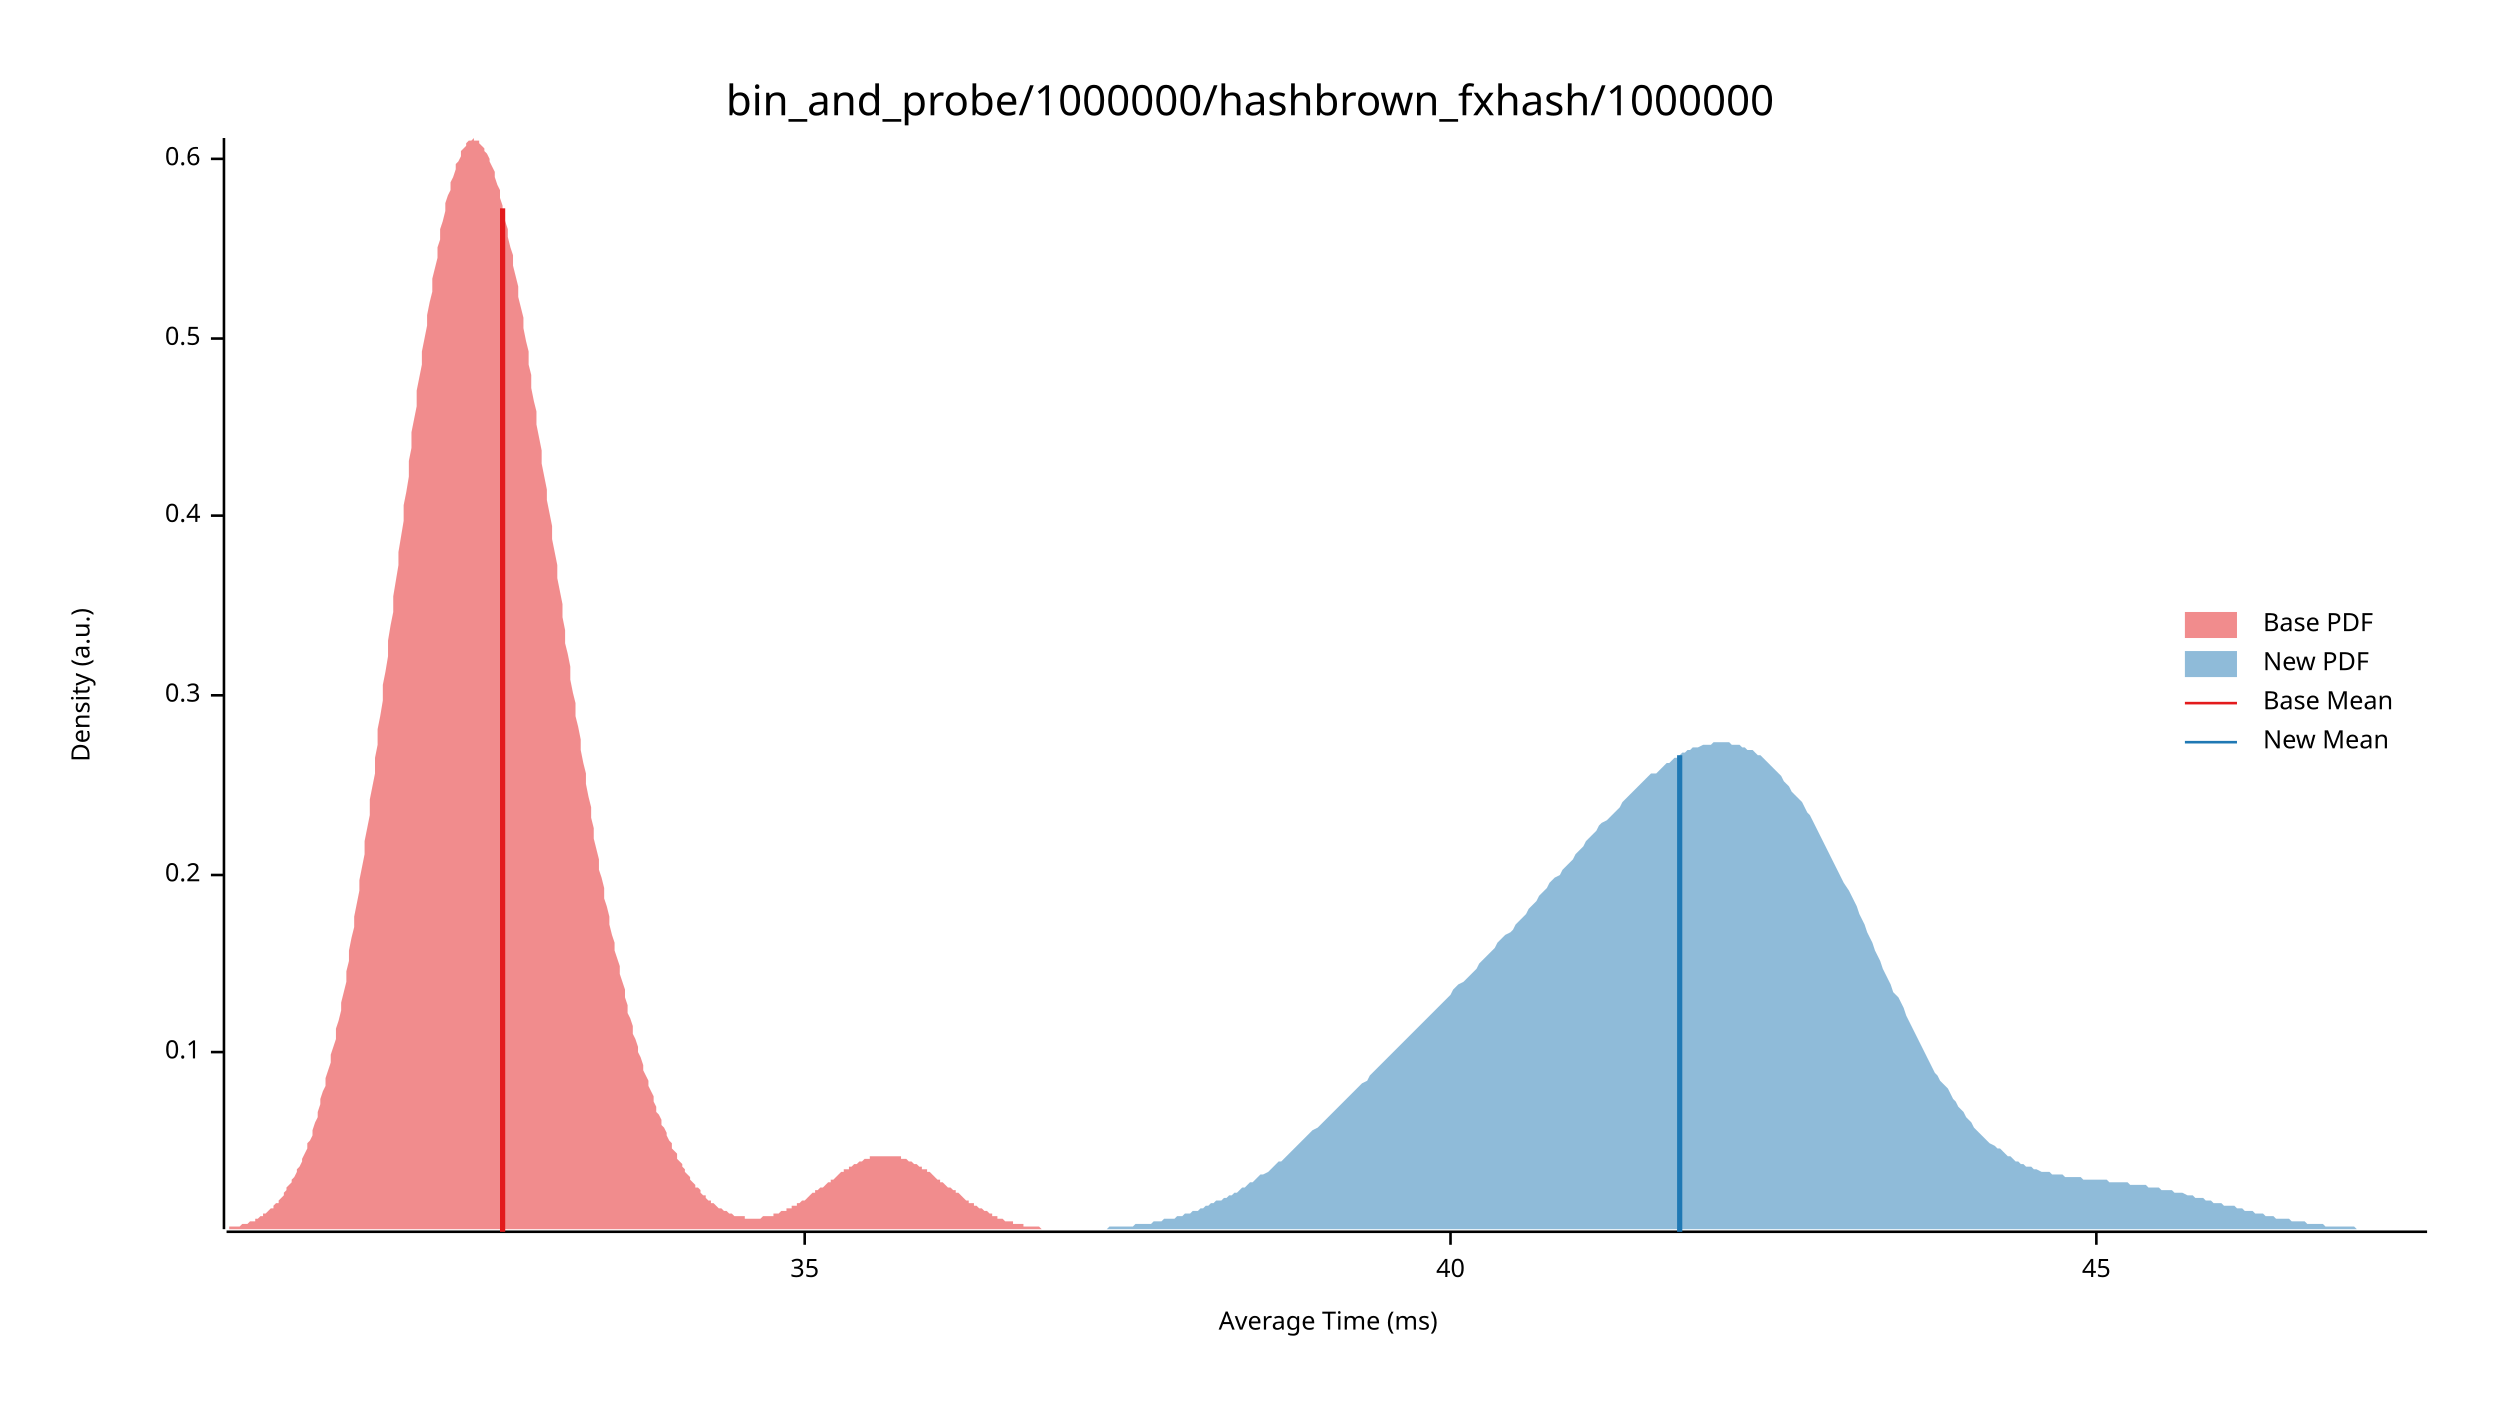
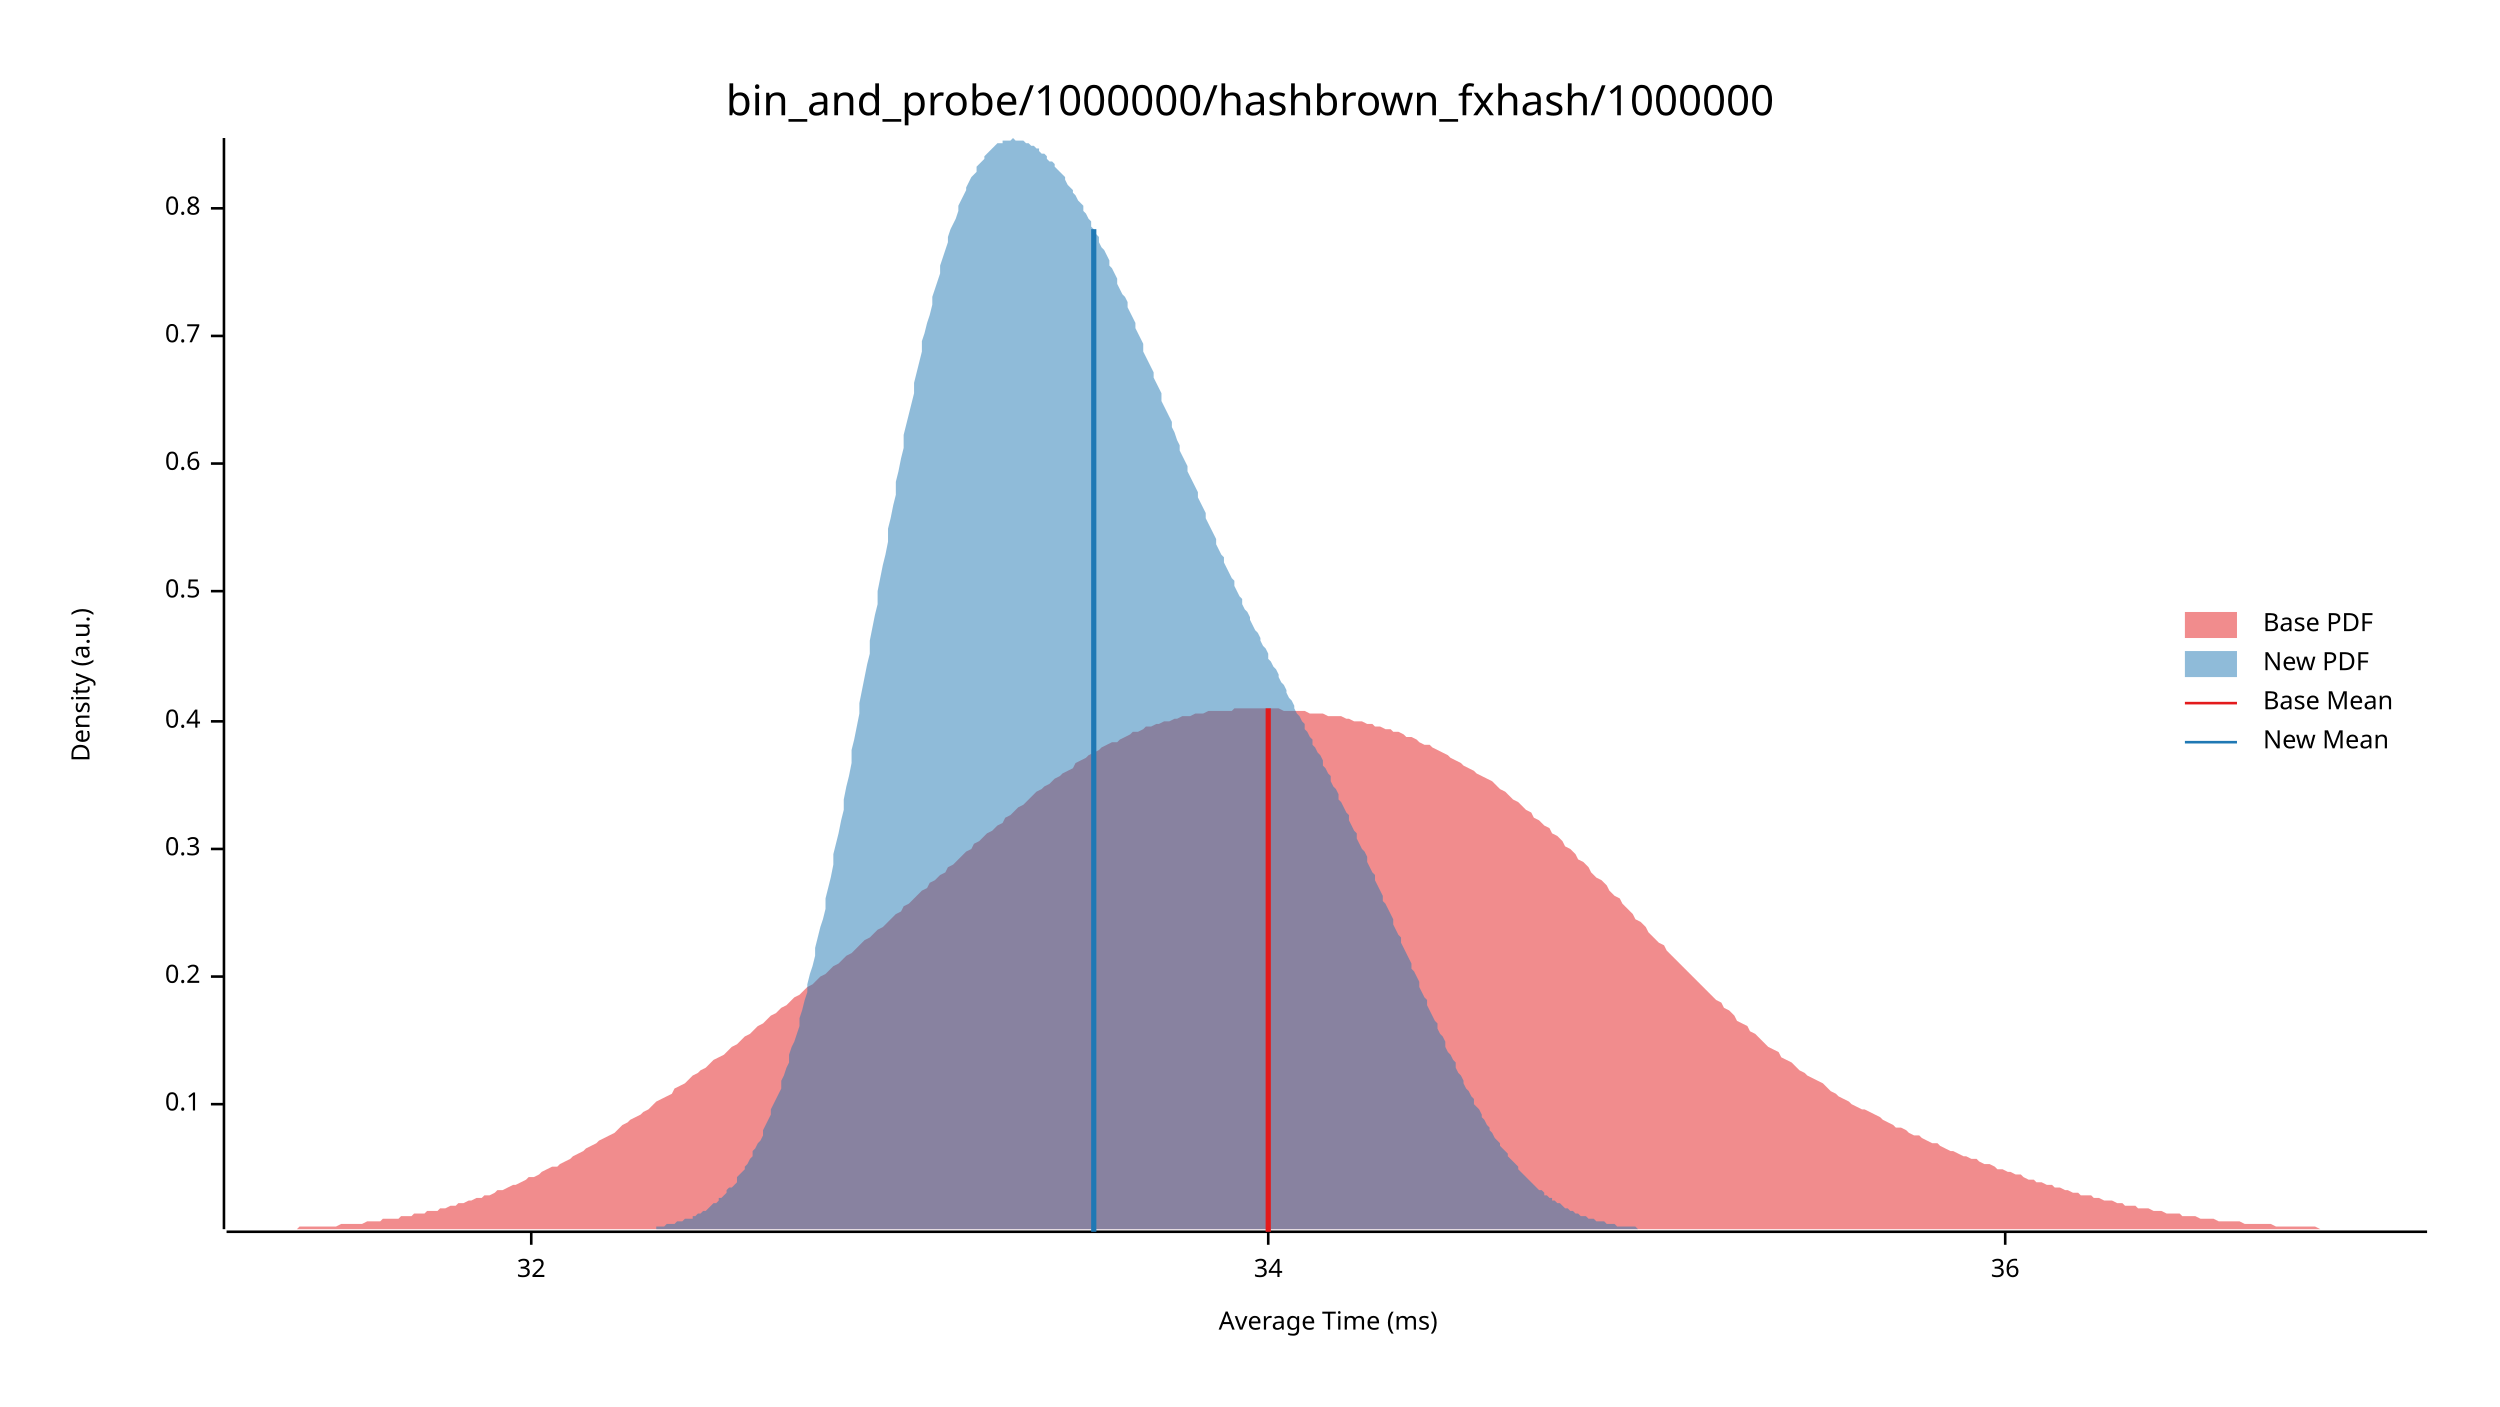
<svg xmlns="http://www.w3.org/2000/svg" width="960" height="540" viewBox="0 0 960 540">
  <text x="480" y="32" dy="0.76em" text-anchor="middle" font-family="sans-serif" font-size="16.129" opacity="1" fill="#000000">
bin_and_probe/1000000/hashbrown_fxhash/1000000
</text>
  <text x="27" y="263" dy="0.76em" text-anchor="middle" font-family="sans-serif" font-size="9.677" opacity="1" fill="#000000" transform="rotate(270, 27, 263)">
Density (a.u.)
</text>
  <text x="510" y="513" dy="-0.5ex" text-anchor="middle" font-family="sans-serif" font-size="9.677" opacity="1" fill="#000000">
Average Time (ms)
</text>
  <polyline fill="none" opacity="1" stroke="#000000" stroke-width="1" points="86,53 86,472 " />
-   <text x="77" y="404" dy="0.5ex" text-anchor="end" font-family="sans-serif" font-size="9.677" opacity="1" fill="#000000">
+   <text x="77" y="424" dy="0.5ex" text-anchor="end" font-family="sans-serif" font-size="9.677" opacity="1" fill="#000000">
0.1
</text>
-   <polyline fill="none" opacity="1" stroke="#000000" stroke-width="1" points="81,404 86,404 " />
-   <text x="77" y="336" dy="0.5ex" text-anchor="end" font-family="sans-serif" font-size="9.677" opacity="1" fill="#000000">
+   <polyline fill="none" opacity="1" stroke="#000000" stroke-width="1" points="81,424 86,424 " />
+   <text x="77" y="375" dy="0.5ex" text-anchor="end" font-family="sans-serif" font-size="9.677" opacity="1" fill="#000000">
0.2
</text>
-   <polyline fill="none" opacity="1" stroke="#000000" stroke-width="1" points="81,336 86,336 " />
-   <text x="77" y="267" dy="0.5ex" text-anchor="end" font-family="sans-serif" font-size="9.677" opacity="1" fill="#000000">
+   <polyline fill="none" opacity="1" stroke="#000000" stroke-width="1" points="81,375 86,375 " />
+   <text x="77" y="326" dy="0.5ex" text-anchor="end" font-family="sans-serif" font-size="9.677" opacity="1" fill="#000000">
0.3
</text>
-   <polyline fill="none" opacity="1" stroke="#000000" stroke-width="1" points="81,267 86,267 " />
-   <text x="77" y="198" dy="0.5ex" text-anchor="end" font-family="sans-serif" font-size="9.677" opacity="1" fill="#000000">
+   <polyline fill="none" opacity="1" stroke="#000000" stroke-width="1" points="81,326 86,326 " />
+   <text x="77" y="277" dy="0.5ex" text-anchor="end" font-family="sans-serif" font-size="9.677" opacity="1" fill="#000000">
0.4
</text>
-   <polyline fill="none" opacity="1" stroke="#000000" stroke-width="1" points="81,198 86,198 " />
-   <text x="77" y="130" dy="0.5ex" text-anchor="end" font-family="sans-serif" font-size="9.677" opacity="1" fill="#000000">
+   <polyline fill="none" opacity="1" stroke="#000000" stroke-width="1" points="81,277 86,277 " />
+   <text x="77" y="227" dy="0.5ex" text-anchor="end" font-family="sans-serif" font-size="9.677" opacity="1" fill="#000000">
0.5
</text>
-   <polyline fill="none" opacity="1" stroke="#000000" stroke-width="1" points="81,130 86,130 " />
-   <text x="77" y="61" dy="0.5ex" text-anchor="end" font-family="sans-serif" font-size="9.677" opacity="1" fill="#000000">
+   <polyline fill="none" opacity="1" stroke="#000000" stroke-width="1" points="81,227 86,227 " />
+   <text x="77" y="178" dy="0.5ex" text-anchor="end" font-family="sans-serif" font-size="9.677" opacity="1" fill="#000000">
0.6
</text>
-   <polyline fill="none" opacity="1" stroke="#000000" stroke-width="1" points="81,61 86,61 " />
+   <polyline fill="none" opacity="1" stroke="#000000" stroke-width="1" points="81,178 86,178 " />
+   <text x="77" y="129" dy="0.5ex" text-anchor="end" font-family="sans-serif" font-size="9.677" opacity="1" fill="#000000">
+ 0.7
+ </text>
+   <polyline fill="none" opacity="1" stroke="#000000" stroke-width="1" points="81,129 86,129 " />
+   <text x="77" y="80" dy="0.5ex" text-anchor="end" font-family="sans-serif" font-size="9.677" opacity="1" fill="#000000">
+ 0.8
+ </text>
+   <polyline fill="none" opacity="1" stroke="#000000" stroke-width="1" points="81,80 86,80 " />
  <polyline fill="none" opacity="1" stroke="#000000" stroke-width="1" points="87,473 932,473 " />
-   <text x="309" y="483" dy="0.76em" text-anchor="middle" font-family="sans-serif" font-size="9.677" opacity="1" fill="#000000">
- 35
+   <text x="204" y="483" dy="0.76em" text-anchor="middle" font-family="sans-serif" font-size="9.677" opacity="1" fill="#000000">
+ 32
</text>
-   <polyline fill="none" opacity="1" stroke="#000000" stroke-width="1" points="309,473 309,478 " />
-   <text x="557" y="483" dy="0.76em" text-anchor="middle" font-family="sans-serif" font-size="9.677" opacity="1" fill="#000000">
- 40
+   <polyline fill="none" opacity="1" stroke="#000000" stroke-width="1" points="204,473 204,478 " />
+   <text x="487" y="483" dy="0.76em" text-anchor="middle" font-family="sans-serif" font-size="9.677" opacity="1" fill="#000000">
+ 34
</text>
-   <polyline fill="none" opacity="1" stroke="#000000" stroke-width="1" points="557,473 557,478 " />
-   <text x="805" y="483" dy="0.76em" text-anchor="middle" font-family="sans-serif" font-size="9.677" opacity="1" fill="#000000">
- 45
+   <polyline fill="none" opacity="1" stroke="#000000" stroke-width="1" points="487,473 487,478 " />
+   <text x="770" y="483" dy="0.76em" text-anchor="middle" font-family="sans-serif" font-size="9.677" opacity="1" fill="#000000">
+ 36
</text>
-   <polyline fill="none" opacity="1" stroke="#000000" stroke-width="1" points="805,473 805,478 " />
-   <polygon opacity="0.5" fill="#E31A1C" points="87,472 87,472 88,472 88,471 89,471 90,471 90,471 91,471 92,471 92,471 93,470 94,470 94,470 95,470 96,469 96,469 97,469 98,469 98,468 99,468 99,468 100,467 101,467 101,466 102,466 103,465 103,465 104,464 105,464 105,463 106,462 107,462 107,461 108,460 109,459 109,458 110,457 110,456 111,455 112,454 112,453 113,452 114,450 114,449 115,448 116,446 116,445 117,443 118,441 118,439 119,438 120,436 120,434 121,431 122,429 122,427 123,424 123,422 124,419 125,417 125,414 126,411 127,408 127,405 128,402 129,399 129,395 130,392 131,388 131,385 132,381 133,377 133,373 134,369 134,365 135,360 136,356 136,352 137,347 138,342 138,338 139,333 140,328 140,323 141,318 142,313 142,307 143,302 144,297 144,291 145,286 145,280 146,275 147,269 147,263 148,258 149,252 149,246 150,240 151,235 151,229 152,223 153,217 153,212 154,206 155,200 155,194 156,189 157,183 157,177 158,172 158,166 159,161 160,156 160,150 161,145 162,140 162,135 163,130 164,125 164,121 165,116 166,112 166,107 167,103 168,99 168,95 169,92 169,88 170,85 171,81 171,78 172,75 173,73 173,70 174,68 175,65 175,63 176,62 177,60 177,58 178,57 179,56 179,55 180,54 181,54 181,54 182,53 182,54 183,54 184,54 184,55 185,56 186,57 186,58 187,59 188,61 188,62 189,64 190,66 190,68 191,71 192,73 192,76 193,79 193,82 194,85 195,88 195,91 196,95 197,98 197,102 198,106 199,110 199,114 200,118 201,122 201,126 202,131 203,135 203,140 204,144 204,149 205,154 206,158 206,163 207,168 208,173 208,178 209,183 210,188 210,192 211,197 212,202 212,207 213,212 214,217 214,222 215,227 216,232 216,237 217,242 217,247 218,251 219,256 219,261 220,266 221,270 221,275 222,279 223,284 223,288 224,293 225,297 225,301 226,306 227,310 227,314 228,318 228,322 229,326 230,330 230,334 231,337 232,341 232,345 233,348 234,352 234,355 235,359 236,362 236,365 237,368 238,371 238,374 239,377 240,380 240,383 241,386 241,389 242,391 243,394 243,397 244,399 245,402 245,404 246,406 247,409 247,411 248,413 249,415 249,417 250,419 251,421 251,423 252,425 252,427 253,428 254,430 254,432 255,433 256,435 256,436 257,438 258,439 258,441 259,442 260,443 260,445 261,446 262,447 262,448 263,449 263,450 264,451 265,452 265,453 266,454 267,455 267,456 268,456 269,457 269,458 270,459 271,459 271,460 272,461 273,461 273,462 274,462 275,463 275,463 276,464 276,464 277,464 278,465 278,465 279,465 280,466 280,466 281,466 282,467 282,467 283,467 284,467 284,467 285,467 286,467 286,468 287,468 287,468 288,468 289,468 289,468 290,468 291,468 291,468 292,468 293,467 293,467 294,467 295,467 295,467 296,467 297,467 297,466 298,466 299,466 299,466 300,465 300,465 301,465 302,465 302,464 303,464 304,464 304,463 305,463 306,463 306,462 307,462 308,461 308,461 309,461 310,460 310,460 311,459 311,459 312,458 313,458 313,457 314,457 315,456 315,456 316,456 317,455 317,455 318,454 319,454 319,453 320,453 321,452 321,452 322,451 322,451 323,450 324,450 324,449 325,449 326,449 326,448 327,448 328,447 328,447 329,447 330,446 330,446 331,446 332,445 332,445 333,445 334,445 334,444 335,444 335,444 336,444 337,444 337,444 338,444 339,444 339,444 340,444 341,444 341,444 342,444 343,444 343,444 344,444 345,444 345,444 346,444 346,445 347,445 348,445 348,445 349,446 350,446 350,446 351,447 352,447 352,447 353,448 354,448 354,449 355,449 356,449 356,450 357,450 358,451 358,451 359,452 359,452 360,453 361,453 361,454 362,454 363,455 363,455 364,456 365,456 365,456 366,457 367,457 367,458 368,458 369,459 369,459 370,460 370,460 371,461 372,461 372,462 373,462 374,462 374,463 375,463 376,464 376,464 377,464 378,465 378,465 379,465 380,466 380,466 381,466 381,467 382,467 383,467 383,468 384,468 385,468 385,468 386,469 387,469 387,469 388,469 389,469 389,470 390,470 391,470 391,470 392,470 393,470 393,471 394,471 394,471 395,471 396,471 396,471 397,471 398,471 398,471 399,471 400,472 400,472 401,472 402,472 402,472 403,472 404,472 404,472 405,472 405,472 406,472 407,472 407,472 408,472 409,472 409,472 410,472 410,472 87,472 " />
-   <polygon opacity="0.5" fill="#1F78B4" points="404,472 405,472 406,472 407,472 408,472 409,472 410,472 411,472 413,472 414,472 415,472 416,472 417,472 418,472 419,472 420,472 421,472 422,472 423,472 424,472 425,472 426,471 427,471 428,471 429,471 430,471 432,471 433,471 434,471 435,471 436,470 437,470 438,470 439,470 440,470 441,470 442,470 443,469 444,469 445,469 446,469 447,468 448,468 450,468 451,468 452,467 453,467 454,467 455,466 456,466 457,466 458,465 459,465 460,465 461,464 462,464 463,463 464,463 465,462 466,462 467,461 469,461 470,460 471,460 472,459 473,459 474,458 475,458 476,457 477,456 478,456 479,455 480,454 481,454 482,453 483,452 484,451 485,451 487,450 488,449 489,448 490,447 491,446 492,446 493,445 494,444 495,443 496,442 497,441 498,440 499,439 500,438 501,437 502,436 503,435 504,434 506,433 507,432 508,431 509,430 510,429 511,428 512,427 513,426 514,425 515,424 516,423 517,422 518,421 519,420 520,419 521,418 522,417 523,416 525,415 526,413 527,412 528,411 529,410 530,409 531,408 532,407 533,406 534,405 535,404 536,403 537,402 538,401 539,400 540,399 541,398 543,396 544,395 545,394 546,393 547,392 548,391 549,390 550,389 551,388 552,387 553,386 554,385 555,384 556,383 557,382 558,380 559,379 560,378 562,377 563,376 564,375 565,374 566,373 567,372 568,370 569,369 570,368 571,367 572,366 573,365 574,364 575,362 576,361 577,360 578,359 580,358 581,357 582,355 583,354 584,353 585,352 586,351 587,349 588,348 589,347 590,346 591,344 592,343 593,342 594,341 595,339 596,338 597,337 599,336 600,334 601,333 602,332 603,331 604,330 605,328 606,327 607,326 608,325 609,323 610,322 611,321 612,320 613,319 614,317 615,316 617,315 618,314 619,313 620,312 621,311 622,310 623,308 624,307 625,306 626,305 627,304 628,303 629,302 630,301 631,300 632,299 633,298 634,297 636,297 637,296 638,295 639,294 640,293 641,293 642,292 643,291 644,291 645,290 646,289 647,289 648,288 649,288 650,287 651,287 652,287 654,286 655,286 656,286 657,286 658,285 659,285 660,285 661,285 662,285 663,285 664,285 665,286 666,286 667,286 668,286 669,287 670,287 671,288 673,288 674,289 675,290 676,290 677,291 678,292 679,293 680,294 681,295 682,296 683,297 684,298 685,300 686,301 687,302 688,304 689,305 691,307 692,308 693,310 694,312 695,313 696,315 697,317 698,319 699,321 700,323 701,325 702,327 703,329 704,331 705,333 706,335 707,337 708,339 710,342 711,344 712,346 713,348 714,351 715,353 716,355 717,358 718,360 719,362 720,365 721,367 722,369 723,372 724,374 725,376 726,378 727,381 729,383 730,385 731,387 732,390 733,392 734,394 735,396 736,398 737,400 738,402 739,404 740,406 741,408 742,410 743,412 744,413 745,415 747,417 748,418 749,420 750,422 751,423 752,425 753,426 754,427 755,429 756,430 757,431 758,433 759,434 760,435 761,436 762,437 763,438 764,439 766,440 767,441 768,441 769,442 770,443 771,444 772,444 773,445 774,446 775,446 776,447 777,447 778,448 779,448 780,448 781,449 782,449 784,450 785,450 786,450 787,450 788,451 789,451 790,451 791,451 792,451 793,452 794,452 795,452 796,452 797,452 798,452 799,452 800,453 801,453 803,453 804,453 805,453 806,453 807,453 808,453 809,453 810,454 811,454 812,454 813,454 814,454 815,454 816,454 817,454 818,455 819,455 821,455 822,455 823,455 824,455 825,456 826,456 827,456 828,456 829,456 830,457 831,457 832,457 833,457 834,457 835,458 836,458 837,458 838,458 840,459 841,459 842,459 843,460 844,460 845,460 846,460 847,461 848,461 849,461 850,462 851,462 852,462 853,462 854,463 855,463 856,463 858,463 859,464 860,464 861,464 862,465 863,465 864,465 865,465 866,466 867,466 868,466 869,466 870,467 871,467 872,467 873,467 874,468 875,468 877,468 878,468 879,468 880,469 881,469 882,469 883,469 884,469 885,469 886,470 887,470 888,470 889,470 890,470 891,470 892,470 893,471 895,471 896,471 897,471 898,471 899,471 900,471 901,471 902,471 903,471 904,471 905,472 906,472 907,472 908,472 909,472 910,472 911,472 912,472 914,472 915,472 916,472 917,472 918,472 919,472 920,472 921,472 922,472 923,472 924,472 925,472 926,472 927,472 928,472 929,472 930,472 932,472 932,472 404,472 " />
-   <polyline fill="none" opacity="1" stroke="#E31A1C" stroke-width="2" points="193,473 193,80 " />
-   <polyline fill="none" opacity="1" stroke="#1F78B4" stroke-width="2" points="645,473 645,290 " />
+   <polyline fill="none" opacity="1" stroke="#000000" stroke-width="1" points="770,473 770,478 " />
+   <polygon opacity="0.5" fill="#E31A1C" points="87,472 88,472 90,472 92,472 93,472 95,472 97,472 98,472 100,472 102,472 103,472 105,472 107,472 109,472 110,472 112,472 114,472 115,471 117,471 119,471 120,471 122,471 124,471 125,471 127,471 129,471 131,470 132,470 134,470 136,470 137,470 139,470 141,469 142,469 144,469 146,469 147,468 149,468 151,468 153,468 154,467 156,467 158,467 159,466 161,466 163,466 164,465 166,465 168,465 169,464 171,464 173,463 175,463 176,462 178,462 180,461 181,461 183,460 185,460 186,459 188,459 190,458 191,457 193,457 195,456 197,455 198,455 200,454 202,453 203,452 205,452 207,451 208,450 210,449 212,448 214,448 215,447 217,446 219,445 220,444 222,443 224,442 225,441 227,440 229,439 230,438 232,437 234,436 236,435 237,434 239,432 241,431 242,430 244,429 246,428 247,427 249,426 251,424 252,423 254,422 256,421 258,420 259,418 261,417 263,416 264,415 266,413 268,412 269,411 271,410 273,408 274,407 276,406 278,405 280,403 281,402 283,401 285,399 286,398 288,397 290,395 291,394 293,393 295,391 296,390 298,389 300,387 302,386 303,385 305,383 307,382 308,381 310,379 312,378 313,377 315,375 317,374 318,373 320,371 322,370 324,368 325,367 327,366 329,364 330,363 332,361 334,360 335,359 337,357 339,356 341,354 342,353 344,351 346,350 347,348 349,347 351,345 352,344 354,342 356,341 357,339 359,338 361,336 363,335 364,333 366,332 368,330 369,329 371,327 373,326 374,324 376,323 378,321 379,320 381,319 383,317 385,316 386,314 388,313 390,311 391,310 393,309 395,307 396,306 398,304 400,303 401,302 403,301 405,299 407,298 408,297 410,296 412,295 413,293 415,292 417,291 418,290 420,289 422,288 423,287 425,286 427,285 429,285 430,284 432,283 434,282 435,281 437,281 439,280 440,279 442,279 444,278 445,278 447,277 449,277 451,276 452,276 454,275 456,275 457,275 459,274 461,274 462,274 464,273 466,273 468,273 469,273 471,273 473,273 474,272 476,272 478,272 479,272 481,272 483,272 484,272 486,272 488,272 490,272 491,272 493,273 495,273 496,273 498,273 500,273 501,273 503,274 505,274 506,274 508,274 510,275 512,275 513,275 515,275 517,276 518,276 520,277 522,277 523,277 525,278 527,278 528,279 530,279 532,280 534,280 535,281 537,281 539,282 540,283 542,283 544,284 545,285 547,286 549,286 550,287 552,288 554,289 556,290 557,291 559,292 561,293 562,294 564,295 566,296 567,297 569,298 571,299 573,300 574,301 576,303 578,304 579,305 581,307 583,308 584,309 586,311 588,312 589,314 591,315 593,317 595,318 596,320 598,321 600,323 601,325 603,326 605,328 606,330 608,331 610,333 611,335 613,337 615,338 617,340 618,342 620,344 622,345 623,347 625,349 627,351 628,353 630,354 632,356 633,358 635,360 637,362 639,363 640,365 642,367 644,369 645,370 647,372 649,374 650,375 652,377 654,379 655,380 657,382 659,384 661,385 662,387 664,388 666,390 667,392 669,393 671,394 672,396 674,397 676,399 677,400 679,402 681,403 683,404 684,406 686,407 688,408 689,409 691,411 693,412 694,413 696,414 698,415 700,416 701,417 703,419 705,420 706,421 708,422 710,423 711,424 713,425 715,426 716,426 718,427 720,428 722,429 723,430 725,431 727,432 728,433 730,433 732,434 733,435 735,436 737,436 738,437 740,438 742,439 744,439 745,440 747,441 749,442 750,442 752,443 754,444 755,444 757,445 759,445 760,446 762,447 764,447 766,448 767,449 769,449 771,450 772,450 774,451 776,451 777,452 779,453 781,453 782,454 784,454 786,455 788,455 789,456 791,456 793,457 794,457 796,458 798,458 799,459 801,459 803,459 804,460 806,460 808,461 810,461 811,461 813,462 815,462 816,463 818,463 820,463 821,464 823,464 825,464 827,465 828,465 830,465 832,466 833,466 835,466 837,466 838,467 840,467 842,467 843,467 845,468 847,468 849,468 850,468 852,469 854,469 855,469 857,469 859,469 860,469 862,470 864,470 865,470 867,470 869,470 871,470 872,470 874,471 876,471 877,471 879,471 881,471 882,471 884,471 886,471 887,471 889,471 891,472 893,472 894,472 896,472 898,472 899,472 901,472 903,472 904,472 906,472 908,472 909,472 911,472 913,472 915,472 916,472 918,472 920,472 921,472 923,472 925,472 926,472 928,472 930,472 932,472 932,472 87,472 " />
+   <polygon opacity="0.5" fill="#1F78B4" points="252,471 253,471 254,471 255,471 255,471 256,470 257,470 258,470 259,470 259,470 260,469 261,469 262,469 262,469 263,468 264,468 265,468 266,468 266,467 267,467 268,466 269,466 269,466 270,465 271,465 272,464 272,464 273,463 274,462 275,462 276,461 276,460 277,460 278,459 279,458 279,457 280,456 281,456 282,455 283,454 283,452 284,451 285,450 286,449 286,448 287,447 288,445 289,444 289,442 290,441 291,439 292,438 293,436 293,434 294,432 295,430 296,428 296,426 297,424 298,422 299,420 300,418 300,415 301,413 302,410 303,408 303,405 304,402 305,400 306,397 307,394 307,391 308,388 309,384 310,381 310,378 311,374 312,371 313,367 313,364 314,360 315,356 316,353 317,349 317,345 318,341 319,337 320,332 320,328 321,324 322,320 323,315 324,311 324,307 325,302 326,298 327,293 327,288 328,284 329,279 330,274 330,270 331,265 332,260 333,255 334,251 334,246 335,241 336,236 337,232 337,227 338,222 339,217 340,213 341,208 341,203 342,199 343,194 344,190 344,185 345,181 346,176 347,172 347,167 348,163 349,159 350,155 351,151 351,147 352,143 353,139 354,135 354,131 355,128 356,124 357,121 358,117 358,114 359,111 360,108 361,105 361,102 362,99 363,96 364,93 364,91 365,88 366,86 367,84 368,81 368,79 369,77 370,75 371,73 371,72 372,70 373,68 374,67 375,66 375,64 376,63 377,62 378,61 378,60 379,59 380,58 381,57 381,57 382,56 383,55 384,55 385,55 385,54 386,54 387,54 388,54 388,54 389,53 390,54 391,54 392,54 392,54 393,54 394,55 395,55 395,55 396,56 397,56 398,57 399,57 399,58 400,59 401,59 402,60 402,61 403,62 404,62 405,63 405,64 406,65 407,66 408,67 409,68 409,69 410,71 411,72 412,73 412,74 413,75 414,77 415,78 416,79 416,81 417,82 418,84 419,85 419,87 420,88 421,90 422,91 422,93 423,95 424,96 425,98 426,100 426,102 427,103 428,105 429,107 429,109 430,111 431,113 432,114 433,116 433,118 434,120 435,122 436,124 436,126 437,128 438,130 439,132 439,135 440,137 441,139 442,141 443,143 443,145 444,147 445,149 446,151 446,154 447,156 448,158 449,160 450,162 450,164 451,166 452,169 453,171 453,173 454,175 455,177 456,179 456,181 457,183 458,185 459,187 460,189 460,191 461,193 462,195 463,197 463,199 464,201 465,203 466,205 467,207 467,209 468,211 469,213 470,214 470,216 471,218 472,220 473,222 474,223 474,225 475,227 476,229 477,230 477,232 478,234 479,235 480,237 480,238 481,240 482,242 483,243 484,245 484,246 485,248 486,249 487,251 487,253 488,254 489,256 490,257 491,259 491,260 492,262 493,263 494,265 494,266 495,268 496,269 497,271 497,272 498,274 499,275 500,277 501,278 501,280 502,281 503,283 504,284 504,286 505,287 506,289 507,290 508,292 508,294 509,295 510,297 511,298 511,300 512,302 513,303 514,305 514,307 515,308 516,310 517,312 518,313 518,315 519,317 520,319 521,320 521,322 522,324 523,326 524,327 525,329 525,331 526,333 527,335 528,336 528,338 529,340 530,342 531,344 531,346 532,347 533,349 534,351 535,353 535,355 536,357 537,359 538,360 538,362 539,364 540,366 541,368 542,370 542,372 543,373 544,375 545,377 545,379 546,381 547,383 548,384 548,386 549,388 550,390 551,392 552,393 552,395 553,397 554,398 555,400 555,402 556,404 557,405 558,407 559,408 559,410 560,412 561,413 562,415 562,416 563,418 564,419 565,421 566,422 566,424 567,425 568,426 569,428 569,429 570,430 571,432 572,433 572,434 573,435 574,437 575,438 576,439 576,440 577,441 578,442 579,443 579,444 580,445 581,446 582,447 583,448 583,449 584,450 585,451 586,452 586,452 587,453 588,454 589,455 589,455 590,456 591,457 592,457 593,458 593,459 594,459 595,460 596,460 596,461 597,461 598,462 599,462 600,463 600,463 601,464 602,464 603,465 603,465 604,465 605,466 606,466 606,466 607,467 608,467 609,467 610,468 610,468 611,468 612,468 613,469 613,469 614,469 615,469 616,469 617,470 617,470 618,470 619,470 620,470 620,470 621,471 622,471 623,471 623,471 624,471 625,471 626,471 627,471 627,471 628,471 629,472 630,472 630,472 631,472 632,472 633,472 634,472 634,472 635,472 636,472 637,472 637,472 638,472 638,472 252,472 " />
+   <polyline fill="none" opacity="1" stroke="#E31A1C" stroke-width="2" points="487,473 487,272 " />
+   <polyline fill="none" opacity="1" stroke="#1F78B4" stroke-width="2" points="420,473 420,88 " />
  <text x="869" y="235" dy="0.76em" text-anchor="start" font-family="sans-serif" font-size="9.677" opacity="1" fill="#000000">
Base PDF
</text>
  <text x="869" y="250" dy="0.76em" text-anchor="start" font-family="sans-serif" font-size="9.677" opacity="1" fill="#000000">
New PDF
</text>
  <text x="869" y="265" dy="0.76em" text-anchor="start" font-family="sans-serif" font-size="9.677" opacity="1" fill="#000000">
Base Mean
</text>
  <text x="869" y="280" dy="0.76em" text-anchor="start" font-family="sans-serif" font-size="9.677" opacity="1" fill="#000000">
New Mean
</text>
  <rect x="839" y="235" width="20" height="10" opacity="0.5" fill="#E31A1C" stroke="none" />
  <rect x="839" y="250" width="20" height="10" opacity="0.5" fill="#1F78B4" stroke="none" />
  <polyline fill="none" opacity="1" stroke="#E31A1C" stroke-width="1" points="839,270 859,270 " />
  <polyline fill="none" opacity="1" stroke="#1F78B4" stroke-width="1" points="839,285 859,285 " />
</svg>
